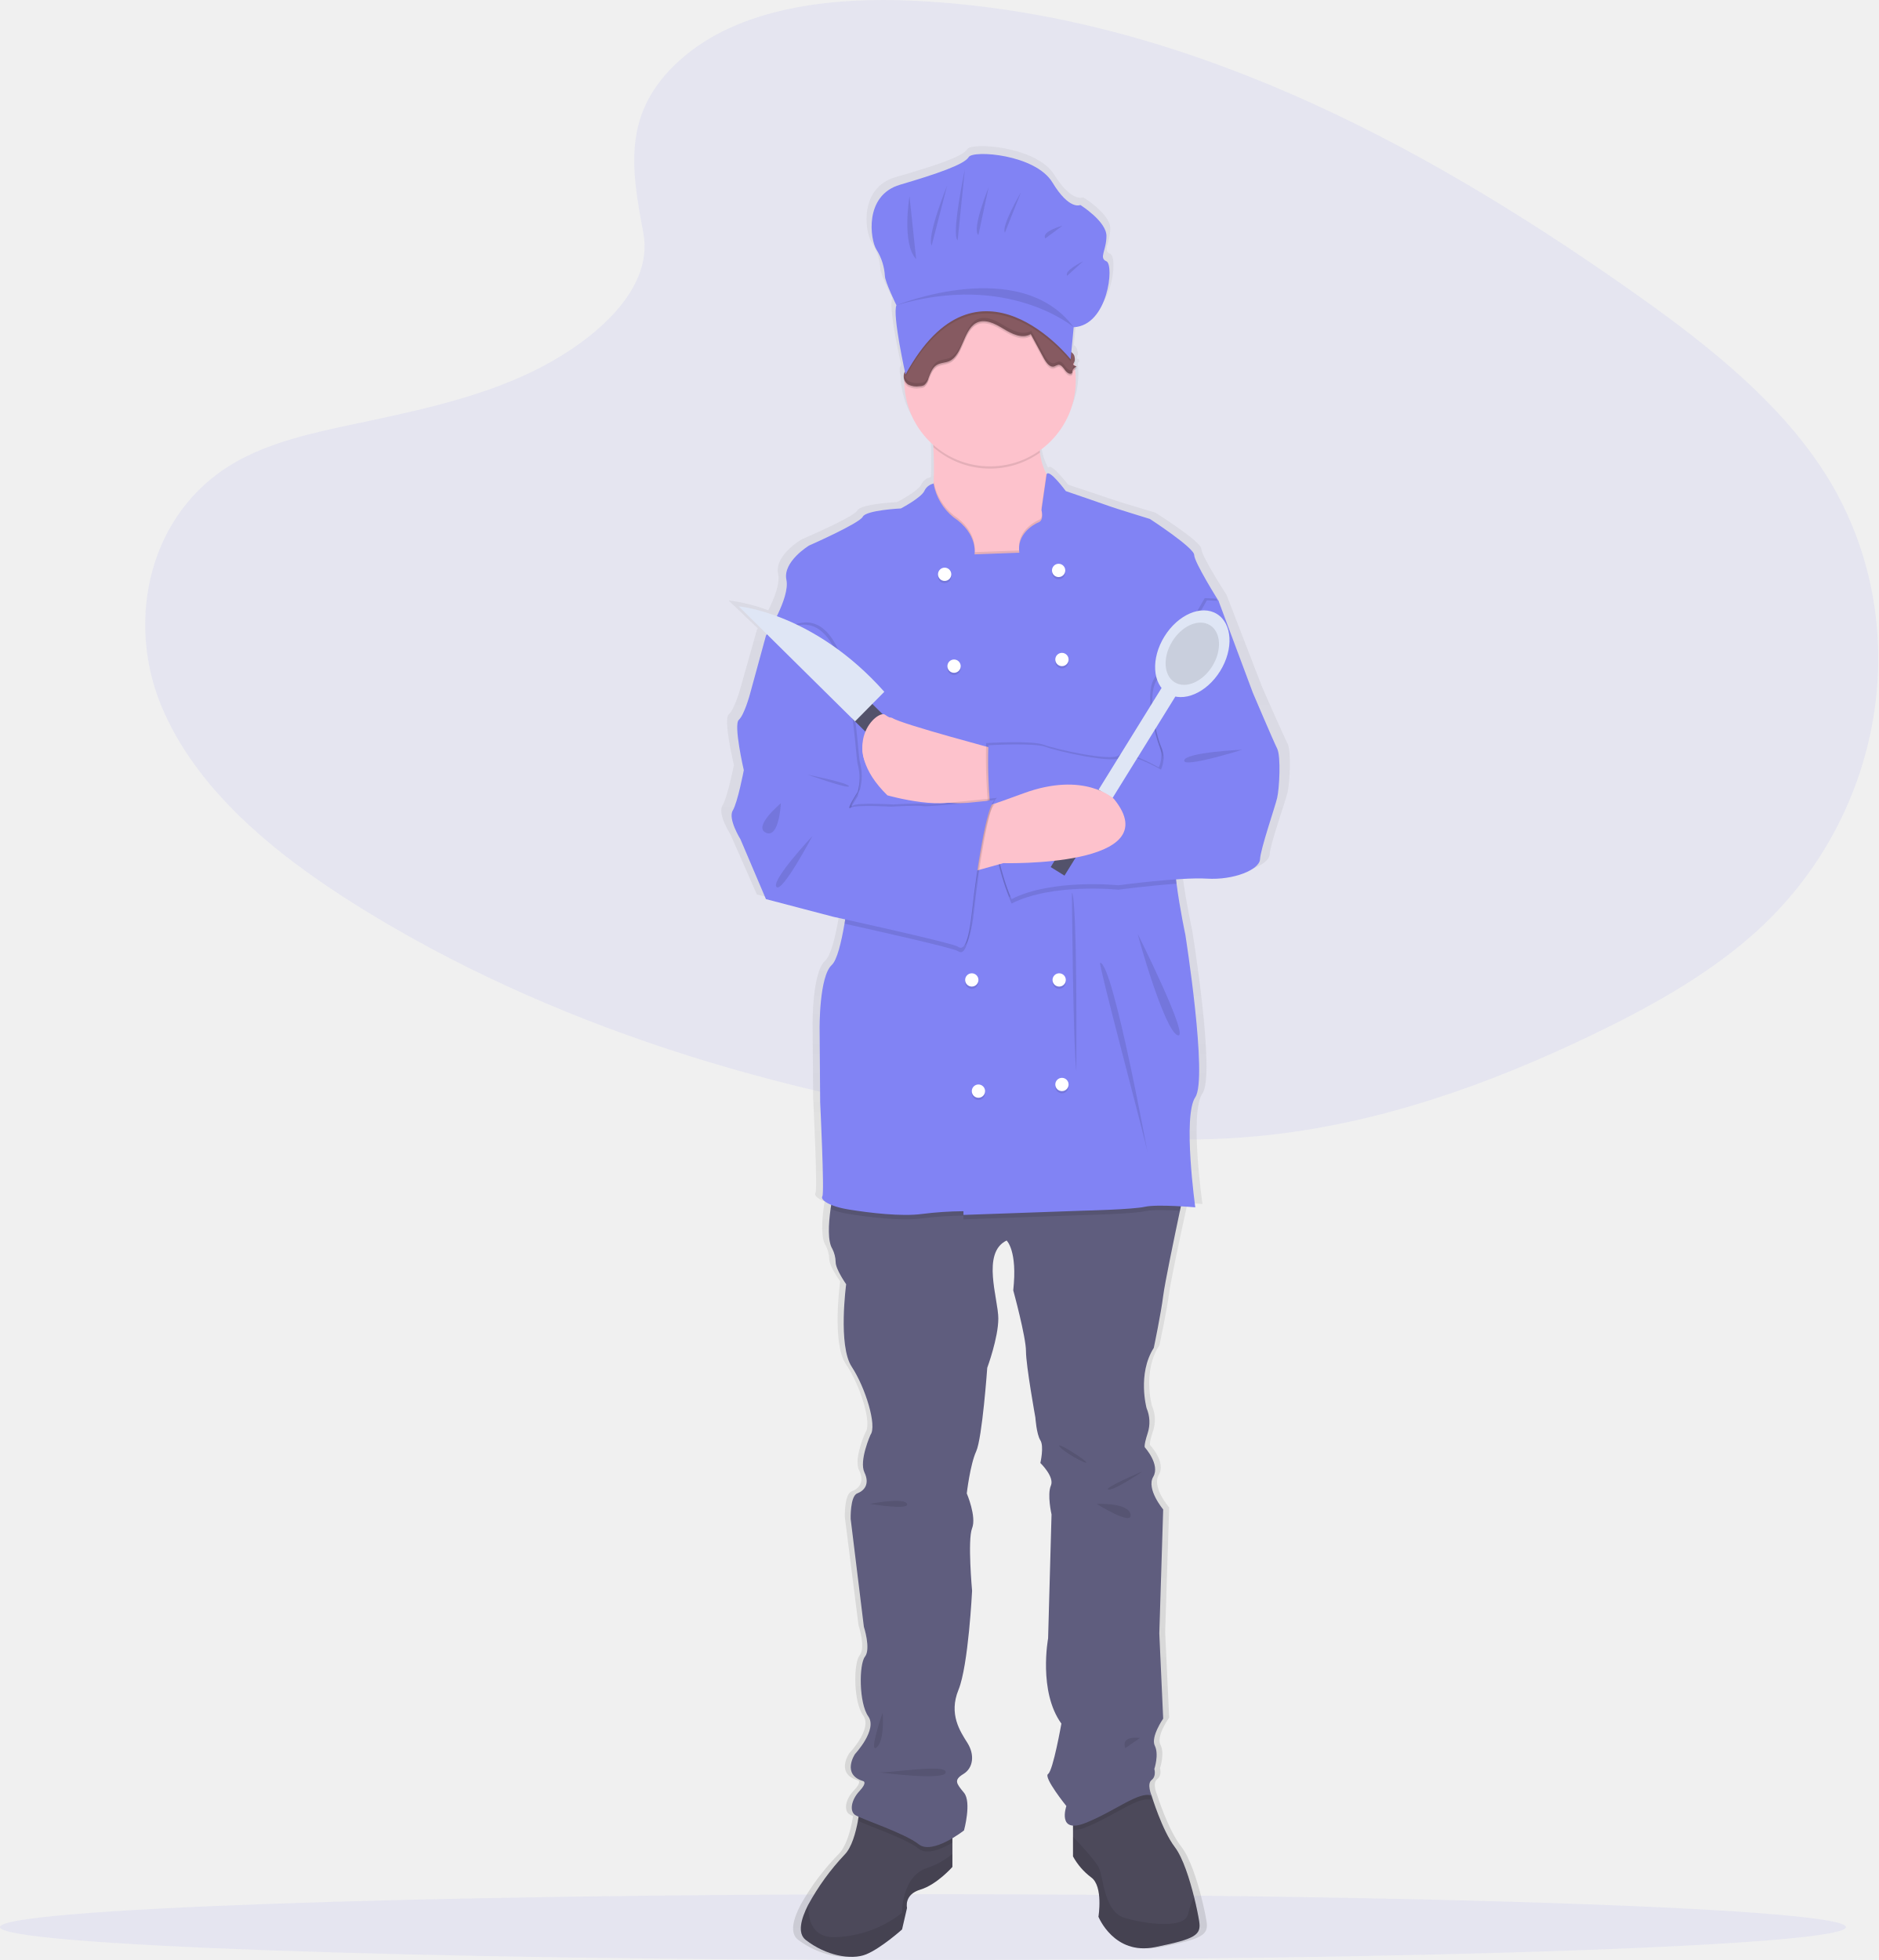
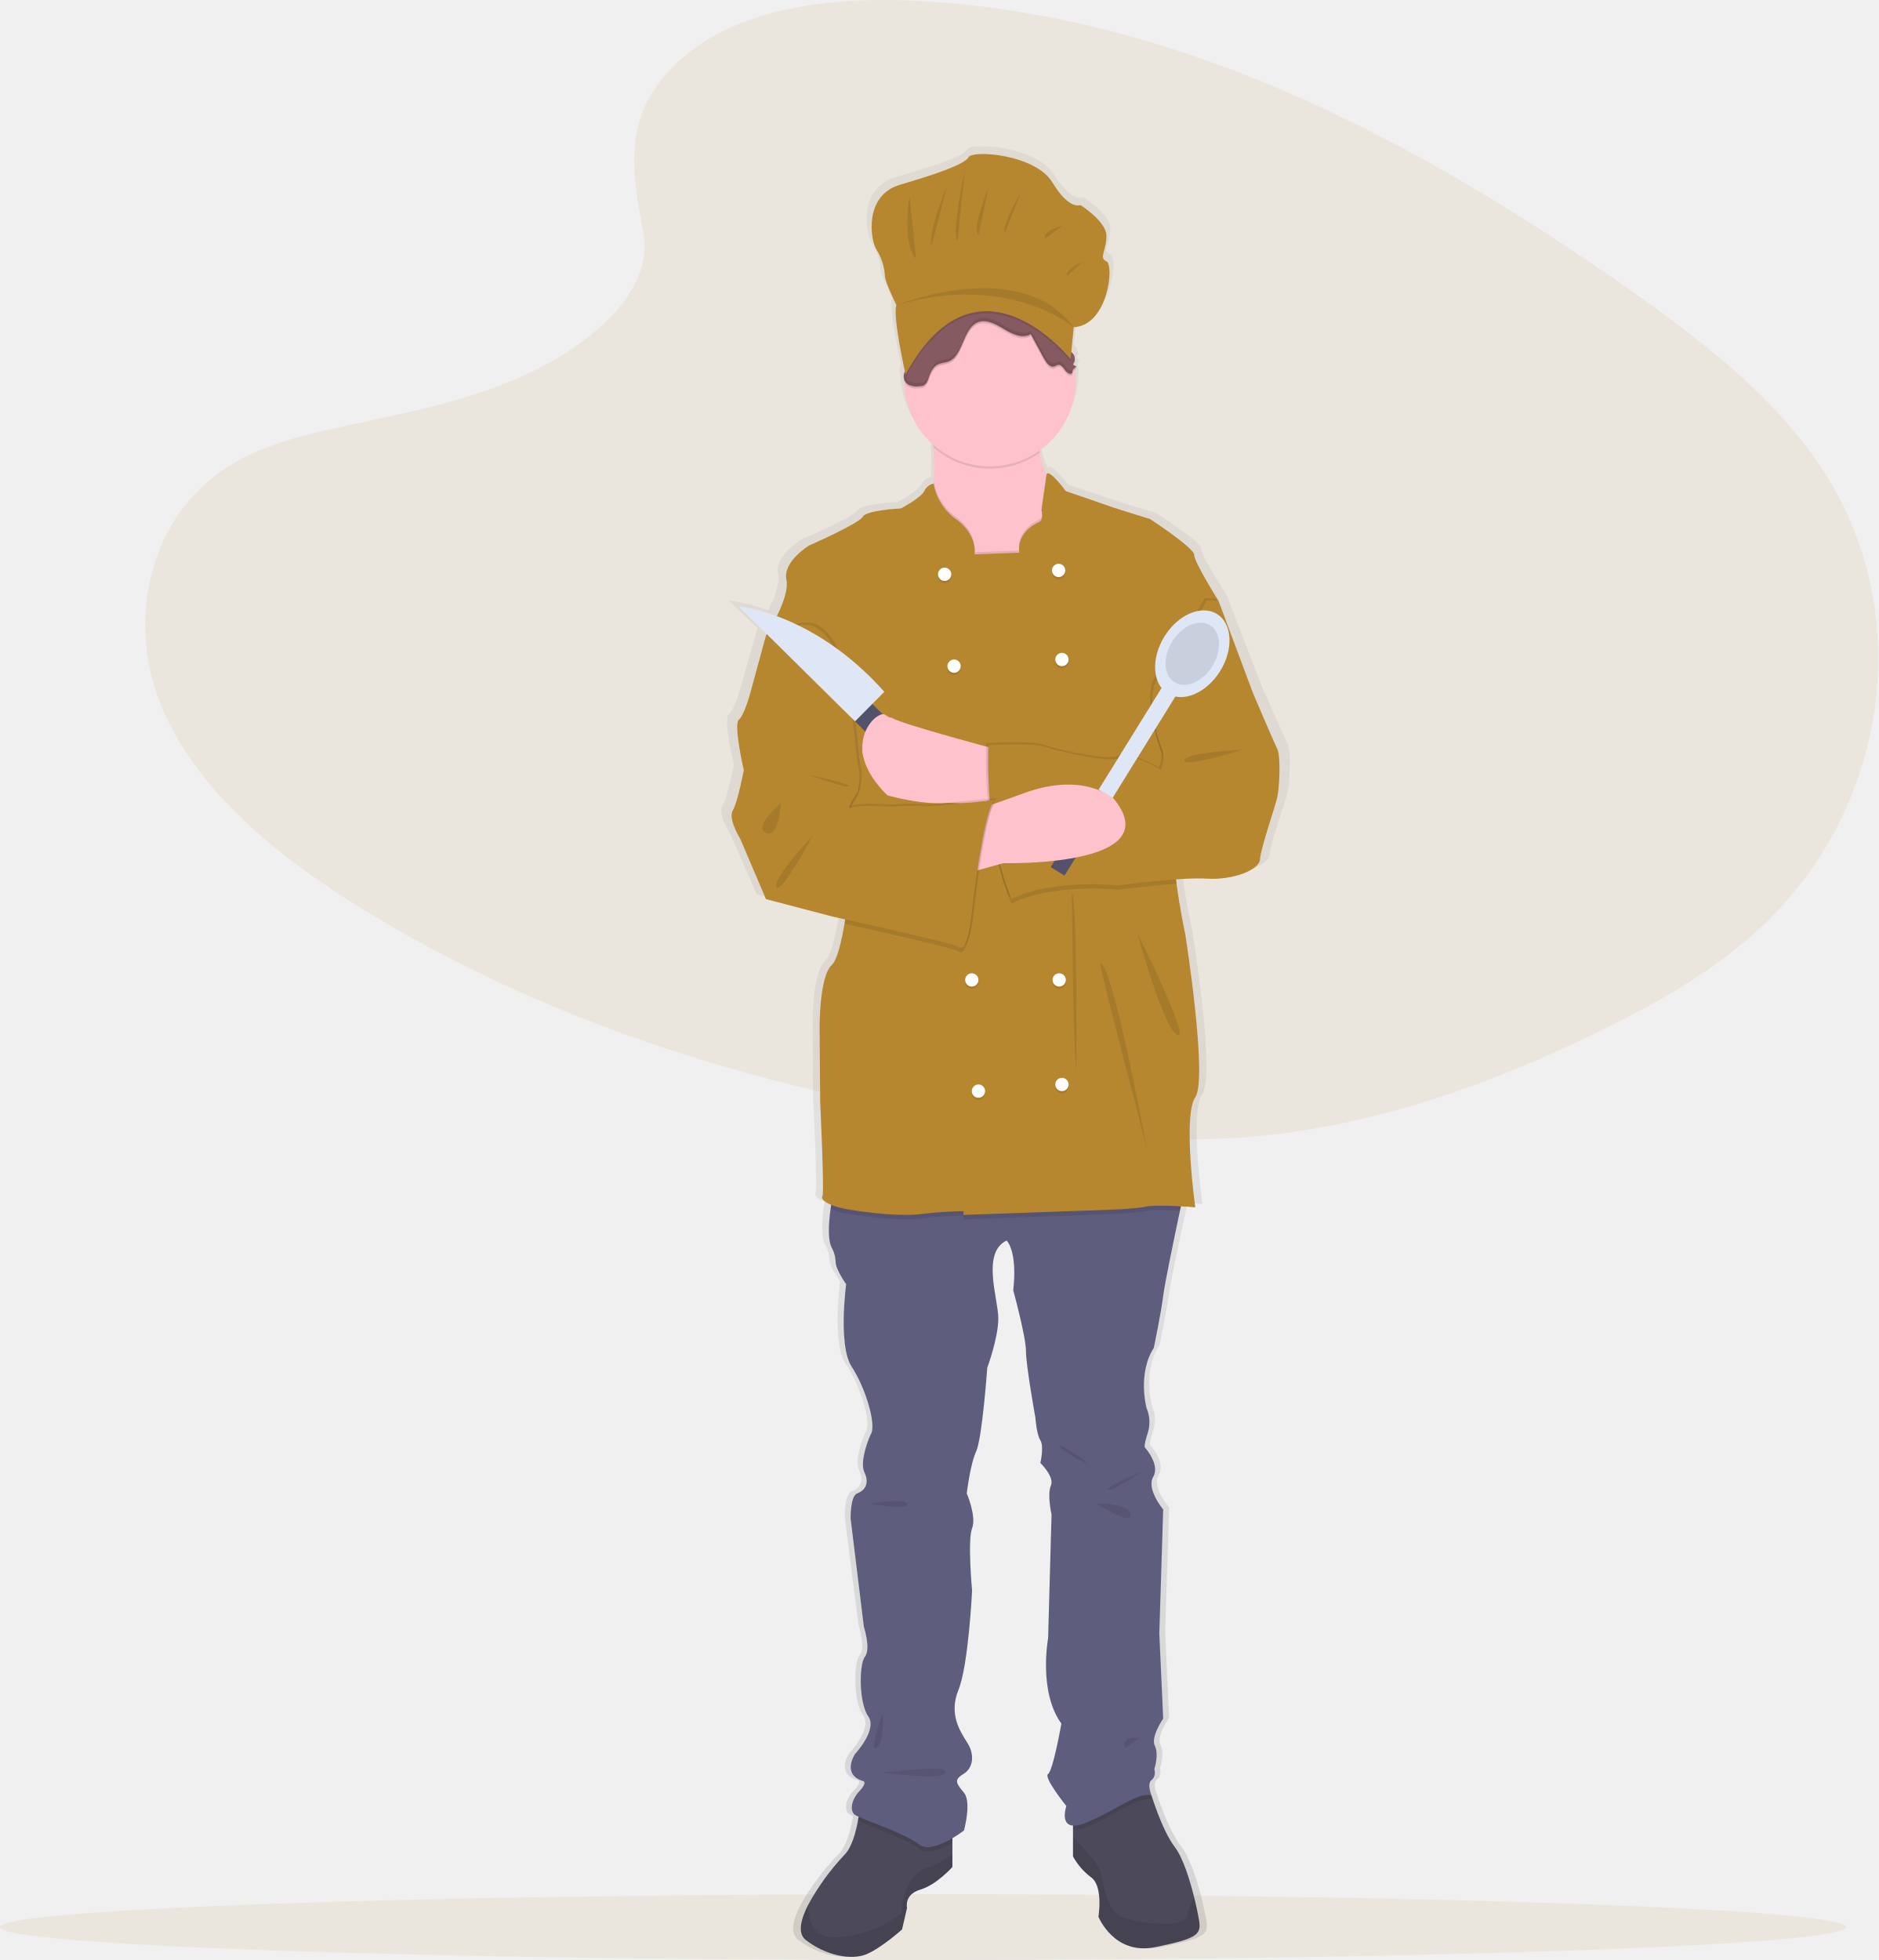
<svg xmlns="http://www.w3.org/2000/svg" data-name="Layer 1" width="659.336" height="687.942" viewBox="0 0 659.336 687.942" version="1.1" id="svg195">
  <defs id="defs9">
    <linearGradient id="ef5d85de-35d2-4357-9719-f86a6844cb01-358" x1="507.947" y1="790.481" x2="507.947" y2="154.92" gradientUnits="userSpaceOnUse" gradientTransform="translate(-154.9654,-103.6359)">
      <stop offset="0" stop-color="gray" stop-opacity="0.25" id="stop2" />
      <stop offset="0.535" stop-color="gray" stop-opacity="0.12" id="stop4" />
      <stop offset="1" stop-color="gray" stop-opacity="0.1" id="stop6" />
    </linearGradient>
  </defs>
-   <ellipse cx="324" cy="676.395" rx="324" ry="11.547" id="ellipse13" style="opacity:0.1;fill:#8183f4" />
-   <path d="M 238.822,20.964 C 259.463,2.57 291.863,-1.179 321.355,0.287 413.989,4.889 497.609,49.611 569.939,100.196 c 26.185,18.313 51.965,38.048 68.962,63.266 34.6,51.336 24.337,122.453 -23.776,164.745 -16.369,14.389 -36.213,25.419 -56.585,35.198 -36.222,17.386 -75.305,31.343 -116.416,35.316 -29.317,2.833 -58.995,0.53 -88.14,-3.423 C 272.555,384.254 192.625,359.834 125.633,318.054 96.25,299.73 68.555,276.948 56.444,247.304 c -12.111,-29.644 -4.36,-67.21 25.643,-84.756 12.409,-7.257 27.245,-10.535 41.77,-13.612 21.38,-4.53 43.104,-8.996 62.398,-18.205 19.928,-9.512 43.526,-27.907 39.58,-48.962 -4.234,-22.591 -7.631,-42.431 12.987,-60.804 z" id="path15" style="opacity:0.1;fill:#8183f4" />
+   <ellipse cx="324" cy="676.395" rx="324" ry="11.547" id="ellipse13" style="opacity:0.1;fill:#b78730" />
+   <path d="M 238.822,20.964 C 259.463,2.57 291.863,-1.179 321.355,0.287 413.989,4.889 497.609,49.611 569.939,100.196 c 26.185,18.313 51.965,38.048 68.962,63.266 34.6,51.336 24.337,122.453 -23.776,164.745 -16.369,14.389 -36.213,25.419 -56.585,35.198 -36.222,17.386 -75.305,31.343 -116.416,35.316 -29.317,2.833 -58.995,0.53 -88.14,-3.423 C 272.555,384.254 192.625,359.834 125.633,318.054 96.25,299.73 68.555,276.948 56.444,247.304 c -12.111,-29.644 -4.36,-67.21 25.643,-84.756 12.409,-7.257 27.245,-10.535 41.77,-13.612 21.38,-4.53 43.104,-8.996 62.398,-18.205 19.928,-9.512 43.526,-27.907 39.58,-48.962 -4.234,-22.591 -7.631,-42.431 12.987,-60.804 z" id="path15" style="opacity:0.1;fill:#b78730" />
  <path d="m 451.939,260.894 c -1.411,-2.731 -8.869,-19.702 -8.869,-19.702 l -12.497,-32.382 c 0,0 -8.869,-13.655 -8.869,-16.191 0,-2.536 -16.125,-12.68 -16.125,-12.68 0,0 -13.102,-3.901 -14.11,-4.292 -1.008,-0.39 -16.528,-5.524 -16.528,-5.524 0,0 -6.112,-8.037 -6.982,-5.938 l -7.6e-4,0.005 c -0.032,-0.053 -0.064,-0.099 -0.096,-0.154 a 20.75,20.75 0 0 1 -2.33,-7.514 c -0.033,-0.234 -0.062,-0.48 -0.091,-0.724 a 29.911,29.911 0 0 0 13.128,-24.628 29.511,29.511 0 0 0 -0.258,-3.828 2.684,2.684 0 0 1 0.347,-0.183 c 0.251,-0.109 0.187,-0.198 0.003,-0.29 0.063,-0.033 0.126,-0.068 0.19,-0.095 0.334,-0.145 0.111,-0.255 -0.212,-0.385 l 0.019,-0.01 c 0.455,-0.198 -0.12,-0.328 -0.582,-0.537 -0.025,-0.135 -0.048,-0.27 -0.075,-0.405 a 2.723,2.723 0 0 0 0.185,-0.804 c 0.041,0.02 0.078,0.042 0.122,0.061 a 3.414,3.414 0 0 0 -0.008,-1.526 2.684,2.684 0 0 1 -0.105,0.3 2.547,2.547 0 0 0 -1.173,-2.309 c -0.023,-0.02 -0.049,-0.042 -0.072,-0.062 l 0.855,-8.751 c 12.605,-0.596 14.816,-22.04 11.941,-23.231 -2.875,-1.191 0,-3.773 0,-8.935 0,-5.163 -9.509,-10.921 -9.509,-10.921 0,0 -3.98,1.986 -10.172,-7.942 -6.192,-9.928 -28.968,-11.516 -30.516,-8.935 -1.548,2.581 -11.72,5.957 -24.988,9.729 -13.268,3.773 -10.836,19.459 -8.624,22.834 a 19.266,19.266 0 0 1 3.096,9.332 c 0,1.986 4.202,10.325 4.202,10.325 -1.325,2.89 2.047,18.721 3.046,23.22 -0.016,0.138 -0.032,0.276 -0.046,0.415 -0.008,0.014 -0.02,0.025 -0.028,0.039 a 2.119,2.119 0 0 0 -0.129,0.226 2.589,2.589 0 0 0 -0.204,1.492 3.117,3.117 0 0 0 0.224,1.631 29.758,29.758 0 0 0 10.552,22.202 c 0.016,0.271 0.031,0.543 0.046,0.822 0.186,3.675 0.29,8.021 0.097,12.18 -0.01,0.213 -0.026,0.421 -0.037,0.633 a 4.759,4.759 0 0 0 -3.373,2.66 c -1.25,2.403 -8.506,6.11 -8.506,6.11 0,0 -12.699,0.585 -13.908,2.926 -1.209,2.341 -19.552,10.144 -19.552,10.144 0,0 -9.675,5.657 -8.264,12.094 0.737,3.364 -1.332,8.589 -3.477,12.815 a 60.857,60.857 0 0 0 -13.915,-3.47 l 10.276,9.831 c -0.215,0.336 -0.342,0.526 -0.342,0.526 l -5.845,20.678 c 0,0 -2.016,7.218 -4.031,8.973 -2.016,1.756 1.814,17.752 1.814,17.752 0,0 -2.217,11.314 -4.031,14.24 -1.814,2.926 2.822,10.144 2.822,10.144 l 9.272,21.068 24.591,6.242 c 0,0 1.639,0.347 4.287,0.914 q -0.125,0.755 -0.255,1.505 c -1.185,6.711 -2.741,12.883 -4.636,14.552 -4.636,4.097 -4.434,22.433 -4.434,22.433 l 0.202,25.945 c 0,0 1.613,31.992 0.806,33.162 -0.509,0.739 0.512,1.944 3.207,3.026 -0.077,0.482 -0.153,0.97 -0.224,1.468 -0.758,5.306 -1.096,11.361 0.645,14.037 a 10.665,10.665 0 0 1 1.209,4.682 c 0,2.536 3.83,7.803 3.83,7.803 0,0 -3.023,21.653 2.016,29.066 5.039,7.413 9.272,20.873 6.853,23.994 0,0 -4.233,9.168 -2.217,13.265 2.016,4.096 0,6.437 -2.62,7.413 -2.62,0.975 -2.395,8.973 -2.395,8.973 l 4.813,38.039 c 0,0 2.62,7.803 0.403,10.534 -2.217,2.731 -2.217,16.386 1.209,21.068 3.427,4.682 -4.838,13.265 -4.838,13.265 0,0 -5.039,7.218 3.023,9.559 0,0 1.613,0.39 -1.411,3.511 -3.024,3.121 -3.628,7.023 -1.613,8.388 a 9.225,9.225 0 0 0 1.307,0.649 c -0.075,0.462 -0.156,0.941 -0.251,1.45 -0.774,4.073 -2.233,9.379 -4.886,11.946 a 85.16,85.16 0 0 0 -13.198,17.588 c -2.765,5.244 -3.975,10.152 -0.911,12.453 7.256,5.462 16.528,7.218 21.971,5.072 5.442,-2.146 13.102,-8.778 13.102,-8.778 l 1.814,-7.608 c 0,0 -1.209,-4.682 4.838,-6.437 6.047,-1.756 11.691,-7.998 11.691,-7.998 v -10.112 a 42.853,42.853 0 0 0 4.233,-2.762 c 0,0 2.822,-9.949 0,-13.265 -2.822,-3.316 -3.83,-4.487 -0.202,-6.632 3.628,-2.146 4.12,-6.827 1.459,-10.924 -2.669,-4.097 -6.902,-10.144 -3.273,-18.727 3.628,-8.583 4.959,-34.918 4.959,-34.918 0,0 -1.693,-17.947 0,-22.043 1.693,-4.096 -1.935,-12.29 -1.935,-12.29 0,0 1.209,-10.144 3.427,-14.825 2.217,-4.682 4.031,-29.456 4.031,-29.456 0,0 4.031,-10.534 4.031,-17.361 0,-6.827 -6.249,-23.214 3.023,-27.505 0,0 4.031,3.511 2.419,17.556 0,0 4.636,16.386 4.636,21.458 0,5.072 3.427,23.409 3.427,23.409 0,0 0.403,5.852 1.814,7.998 1.411,2.146 0,7.998 0,7.998 0,0 5.241,4.877 3.83,7.998 -1.411,3.121 0.242,10.159 0.242,10.159 l -1.25,43.68 c 0,0 -3.628,18.727 4.838,30.041 0,0 -3.023,16.581 -4.838,17.752 -1.814,1.17 6.652,11.314 6.652,11.314 0,0 -2.346,6.571 2.419,6.894 v 10.858 a 23.198,23.198 0 0 0 6.652,7.413 c 4.434,3.121 2.62,13.85 2.62,13.85 0,0 5.644,13.655 20.56,10.729 14.916,-2.926 16.931,-4.292 16.125,-9.168 -0.29,-1.779 -0.935,-4.955 -1.862,-8.56 -1.604,-6.266 -4.064,-13.827 -7.006,-17.556 -4.636,-5.876 -8.466,-18.165 -8.466,-18.165 0,0 -1.814,-4.097 0,-5.462 1.814,-1.365 1.008,-3.901 1.008,-3.901 0,0 1.766,-5.072 0.177,-8.193 -1.588,-3.121 3.048,-9.559 3.048,-9.559 l -1.411,-30.041 1.411,-43.696 c 0,0 -6.249,-7.218 -3.628,-11.509 2.62,-4.292 -3.023,-10.339 -3.023,-10.339 0,0 -0.605,-0.195 1.008,-5.072 a 12.156,12.156 0 0 0 -0.403,-8.778 c 0,0 -3.427,-12.094 2.62,-21.263 0,0 2.62,-12.094 3.427,-18.337 0.556,-4.338 4.039,-20.545 6.112,-30.026 q 0.176,-0.804 0.337,-1.539 c 2.985,0.163 5.242,0.353 5.242,0.353 0,0 -4.636,-32.187 0,-38.819 4.636,-6.632 -3.628,-57.351 -3.628,-57.351 0,0 -1.975,-8.864 -3.193,-17.908 -0.07,-0.515 -0.133,-1.03 -0.197,-1.545 a 97.708,97.708 0 0 1 11.251,-0.25 c 9.675,0.585 19.149,-3.121 19.35,-6.828 0.202,-3.706 5.442,-18.337 6.249,-21.653 0.806,-3.316 1.411,-14.631 2e-5,-17.362 z" id="path19" style="fill:url(#ef5d85de-35d2-4357-9719-f86a6844cb01-358)" />
  <path d="m 334.326,637.21 v 18.063 c 0,0 -5.438,6.215 -11.265,7.963 -5.827,1.748 -4.661,6.409 -4.661,6.409 l -1.748,7.575 c 0,0 -7.38,6.604 -12.624,8.74 -5.244,2.136 -14.178,0.388 -21.17,-5.05 -2.952,-2.292 -1.787,-7.178 0.878,-12.399 a 84.568,84.568 0 0 1 12.718,-17.511 c 2.556,-2.556 3.962,-7.839 4.708,-11.894 0.552,-3.038 0.73,-5.392 0.73,-5.392 z" id="path21" style="fill:#4c495a" />
  <path d="m 334.326,650.689 v 4.584 c 0,0 -5.438,6.215 -11.265,7.963 -5.827,1.748 -4.661,6.409 -4.661,6.409 l -1.748,7.575 c 0,0 -7.38,6.604 -12.624,8.74 -5.244,2.136 -14.178,0.388 -21.17,-5.05 -2.952,-2.292 -1.787,-7.178 0.878,-12.399 -0.124,5.485 1.499,11.646 9.416,11.428 a 40.104,40.104 0 0 0 23.501,-8.546 c 0,0 -0.194,-12.819 8.74,-15.732 a 27.213,27.213 0 0 0 8.934,-4.972 z" id="path23" style="opacity:0.1" />
  <path d="m 405.411,683.435 c -14.372,2.913 -19.811,-10.682 -19.811,-10.682 0,0 1.748,-10.682 -2.525,-13.79 a 22.92,22.92 0 0 1 -6.409,-7.38 v -17.868 l 17.48,-12.43 9.462,8.375 0.637,0.559 c 0,0 3.69,12.236 8.157,18.086 2.836,3.714 5.205,11.242 6.751,17.48 0.894,3.589 1.515,6.751 1.795,8.522 0.777,4.856 -1.165,6.215 -15.538,9.128 z" id="path25" style="fill:#4c495a" />
  <path d="m 405.411,683.435 c -14.372,2.913 -19.811,-10.682 -19.811,-10.682 0,0 1.748,-10.682 -2.525,-13.79 a 22.92,22.92 0 0 1 -6.409,-7.38 v -6.922 c 2.774,2.929 8.002,8.6 9.128,11.001 1.554,3.302 1.748,15.343 8.934,17.48 7.186,2.136 21.17,4.079 22.335,-1.36 a 30.3,30.3 0 0 1 2.09,-5.998 c 0.894,3.589 1.515,6.751 1.795,8.522 0.777,4.856 -1.165,6.215 -15.538,9.128 z" id="path27" style="opacity:0.1" />
  <path d="m 301.891,633.714 32.435,3.496 v 9.548 c -3.659,2.167 -8.903,4.467 -11.848,2.105 -4.351,-3.48 -17.286,-7.901 -21.318,-9.758 0.552,-3.038 0.73,-5.392 0.73,-5.392 z" id="path29" style="opacity:0.1" />
  <path d="m 404.245,631.772 c -4.467,-1.554 -12.43,5.244 -22.918,9.517 a 10.917,10.917 0 0 1 -4.661,1.041 v -8.616 l 17.48,-12.43 9.462,8.375 a 11.814,11.814 0 0 0 0.637,2.113 z" id="path31" style="opacity:0.1" />
  <path d="m 415.704,417.934 c 0,0 -0.614,2.859 -1.492,7.007 -1.997,9.439 -5.353,25.575 -5.889,29.895 -0.777,6.215 -3.302,18.257 -3.302,18.257 -5.827,9.128 -2.525,21.17 -2.525,21.17 a 12.468,12.468 0 0 1 0.388,8.74 c -1.554,4.856 -0.971,5.05 -0.971,5.05 0,0 5.438,6.021 2.913,10.294 -2.525,4.273 3.496,11.459 3.496,11.459 l -1.36,43.506 1.36,29.91 c 0,0 -4.467,6.409 -2.937,9.517 1.53,3.108 -0.171,8.157 -0.171,8.157 0,0 0.777,2.525 -0.971,3.884 -1.748,1.36 0,5.438 0,5.438 -4.467,-1.554 -12.43,5.244 -22.918,9.517 -10.488,4.273 -6.992,-5.827 -6.992,-5.827 0,0 -8.157,-10.1 -6.409,-11.265 1.748,-1.165 4.661,-17.674 4.661,-17.674 -8.157,-11.265 -4.661,-29.91 -4.661,-29.91 l 1.204,-43.49 c 0,0 -1.593,-7.007 -0.233,-10.115 1.36,-3.108 -3.69,-7.963 -3.69,-7.963 0,0 1.36,-5.827 0,-7.963 -1.36,-2.136 -1.748,-7.963 -1.748,-7.963 0,0 -3.302,-18.257 -3.302,-23.307 0,-5.05 -4.467,-21.364 -4.467,-21.364 1.554,-13.984 -2.331,-17.48 -2.331,-17.48 -8.934,4.273 -2.913,20.587 -2.913,27.385 0,6.798 -3.884,17.286 -3.884,17.286 0,0 -1.748,24.666 -3.884,29.327 -2.136,4.661 -3.302,14.761 -3.302,14.761 0,0 3.496,8.157 1.865,12.236 -1.631,4.079 0,21.947 0,21.947 0,0 -1.282,26.22 -4.778,34.766 -3.496,8.546 0.583,14.567 3.154,18.645 2.564,4.079 2.09,8.74 -1.406,10.876 -3.496,2.136 -2.525,3.302 0.194,6.604 2.719,3.302 0,13.207 0,13.207 0,0 -11.071,8.74 -15.926,4.856 -4.856,-3.884 -20.393,-8.934 -22.335,-10.294 -1.942,-1.36 -1.36,-5.244 1.554,-8.352 2.913,-3.108 1.36,-3.496 1.36,-3.496 -7.769,-2.331 -2.913,-9.517 -2.913,-9.517 0,0 7.963,-8.546 4.661,-13.207 -3.302,-4.661 -3.302,-18.257 -1.165,-20.976 2.136,-2.719 -0.388,-10.488 -0.388,-10.488 l -4.638,-37.873 c 0,0 -0.218,-7.963 2.307,-8.934 2.525,-0.971 4.467,-3.302 2.525,-7.38 -1.942,-4.079 2.136,-13.207 2.136,-13.207 2.331,-3.108 -1.748,-16.509 -6.604,-23.889 -4.856,-7.38 -1.942,-28.939 -1.942,-28.939 0,0 -3.69,-5.244 -3.69,-7.769 a 10.883,10.883 0 0 0 -1.165,-4.661 c -1.678,-2.665 -1.352,-8.693 -0.622,-13.976 0.707,-5.112 1.787,-9.525 1.787,-9.525 z" id="path33" style="fill:#5f5d7e" />
  <path d="m 377.637,197.881 -38.262,8.934 c 0,0 -18.839,-15.926 -14.178,-24.472 1.6,-2.937 2.307,-7.948 2.548,-13.246 0.186,-4.141 0.085,-8.468 -0.093,-12.127 -0.272,-5.291 -0.707,-9.198 -0.707,-9.198 0,0 39.233,-22.141 37.873,0 a 56.554,56.554 0 0 0 0.256,11.063 21.15,21.15 0 0 0 2.245,7.481 c 2.098,3.737 4.685,3.791 4.685,3.791 z" id="path35" style="fill:#fdc2cc" />
  <path d="m 365.075,158.835 a 30.092,30.092 0 0 1 -37.423,-1.865 c -0.272,-5.291 -0.707,-9.198 -0.707,-9.198 0,0 39.233,-22.141 37.873,0 a 56.554,56.554 0 0 0 0.256,11.063 z" id="path37" style="opacity:0.1" />
  <circle cx="347.533" cy="133.594" id="circle39" style="fill:#fdc2cc" r="30.104" />
  <path d="m 377.637,197.881 -38.262,8.934 c 0,0 -18.839,-15.926 -14.178,-24.472 1.6,-2.937 2.307,-7.948 2.548,-13.246 a 19.519,19.519 0 0 0 6.969,11.692 c 8.74,5.827 7.38,13.013 7.38,13.013 l 15.732,-0.583 c -0.971,-6.409 4.856,-9.905 6.798,-10.682 1.942,-0.777 0.971,-4.273 0.971,-4.273 l 1.725,-11.949 c 2.098,3.737 4.685,3.791 4.685,3.791 z" id="path41" style="opacity:0.1" />
  <path d="m 415.704,417.934 c 0,0 -0.614,2.859 -1.492,7.007 -4.226,-0.225 -9.812,-0.388 -12.298,0.179 -4.273,0.971 -21.364,1.36 -21.364,1.36 l -42.34,1.499 v -1.305 a 124.839,124.839 0 0 0 -14.567,0.971 c -7.186,0.971 -18.451,-0.388 -25.637,-1.554 a 27.605,27.605 0 0 1 -6.448,-1.74 c 0.707,-5.112 1.787,-9.525 1.787,-9.525 z" id="path43" style="opacity:0.1" />
-   <path d="m 412.403,294.603 c -0.614,3.628 -0.163,9.641 0.614,15.577 1.173,9.004 3.076,17.83 3.076,17.83 0,0 7.963,50.498 3.496,57.101 -4.467,6.604 0,38.65 0,38.65 0,0 -13.401,-1.165 -17.674,-0.194 -4.273,0.971 -21.364,1.36 -21.364,1.36 l -42.34,1.499 v -1.305 a 124.839,124.839 0 0 0 -14.567,0.971 c -7.186,0.971 -18.451,-0.388 -25.637,-1.554 -7.186,-1.165 -10.1,-3.496 -9.323,-4.661 0.777,-1.165 -0.777,-33.018 -0.777,-33.018 l -0.194,-25.831 c 0,0 -0.194,-18.257 4.273,-22.335 1.826,-1.663 3.325,-7.808 4.467,-14.489 1.639,-9.672 2.525,-20.471 2.525,-20.471 l -29.522,-79.048 -0.583,-1.554 c 0,0 8.546,-13.207 7.186,-19.616 -1.36,-6.409 7.963,-12.042 7.963,-12.042 0,0 17.674,-7.769 18.839,-10.1 1.165,-2.331 13.401,-2.913 13.401,-2.913 0,0 6.992,-3.69 8.196,-6.083 a 4.594,4.594 0 0 1 3.255,-2.649 19.56,19.56 0 0 0 7,11.84 c 8.74,5.827 7.38,13.013 7.38,13.013 l 15.732,-0.583 c -0.971,-6.409 4.856,-9.905 6.798,-10.682 1.942,-0.777 0.971,-4.273 0.971,-4.273 l 1.818,-12.578 c 0.839,-2.09 6.728,5.912 6.728,5.912 0,0 14.955,5.112 15.926,5.5 0.971,0.388 13.596,4.273 13.596,4.273 0,0 15.538,10.1 15.538,12.624 0,2.525 8.546,16.12 8.546,16.12 0,0 -0.101,0.544 -0.287,1.538 -1.973,10.705 -13.634,73.82 -15.056,82.171 z" id="path45" style="fill:#8183f4" />
+   <path d="m 412.403,294.603 c -0.614,3.628 -0.163,9.641 0.614,15.577 1.173,9.004 3.076,17.83 3.076,17.83 0,0 7.963,50.498 3.496,57.101 -4.467,6.604 0,38.65 0,38.65 0,0 -13.401,-1.165 -17.674,-0.194 -4.273,0.971 -21.364,1.36 -21.364,1.36 l -42.34,1.499 v -1.305 a 124.839,124.839 0 0 0 -14.567,0.971 c -7.186,0.971 -18.451,-0.388 -25.637,-1.554 -7.186,-1.165 -10.1,-3.496 -9.323,-4.661 0.777,-1.165 -0.777,-33.018 -0.777,-33.018 l -0.194,-25.831 c 0,0 -0.194,-18.257 4.273,-22.335 1.826,-1.663 3.325,-7.808 4.467,-14.489 1.639,-9.672 2.525,-20.471 2.525,-20.471 l -29.522,-79.048 -0.583,-1.554 c 0,0 8.546,-13.207 7.186,-19.616 -1.36,-6.409 7.963,-12.042 7.963,-12.042 0,0 17.674,-7.769 18.839,-10.1 1.165,-2.331 13.401,-2.913 13.401,-2.913 0,0 6.992,-3.69 8.196,-6.083 a 4.594,4.594 0 0 1 3.255,-2.649 19.56,19.56 0 0 0 7,11.84 c 8.74,5.827 7.38,13.013 7.38,13.013 l 15.732,-0.583 c -0.971,-6.409 4.856,-9.905 6.798,-10.682 1.942,-0.777 0.971,-4.273 0.971,-4.273 l 1.818,-12.578 c 0.839,-2.09 6.728,5.912 6.728,5.912 0,0 14.955,5.112 15.926,5.5 0.971,0.388 13.596,4.273 13.596,4.273 0,0 15.538,10.1 15.538,12.624 0,2.525 8.546,16.12 8.546,16.12 0,0 -0.101,0.544 -0.287,1.538 -1.973,10.705 -13.634,73.82 -15.056,82.171 z" id="path45" style="fill:#b78730" />
  <path d="m 350.252,263.139 c 0,0 -33.6,-8.934 -36.902,-11.071 -3.302,-2.136 -22.724,10.294 0.971,27.191 0,0 28.974,6.021 36.726,0 7.751,-6.021 -0.795,-16.12 -0.795,-16.12 z" id="path47" style="fill:#fdc2cc" />
  <path d="m 422.891,209.923 4.079,0.194 12.042,32.241 c 0,0 7.186,16.897 8.546,19.616 1.36,2.719 0.777,13.984 0,17.286 -0.777,3.302 -5.827,17.868 -6.021,21.559 -0.194,3.69 -9.323,7.38 -18.645,6.798 -9.323,-0.583 -31.075,2.331 -31.075,2.331 0,0 -23.231,-2.428 -37.485,4.856 0,0 -9.128,-18.839 -8.157,-53.994 0,0 16.12,-0.971 20.199,0.583 4.079,1.554 23.889,6.021 26.414,3.69 2.525,-2.331 13.984,4.273 13.984,4.273 a 9.843,9.843 0 0 0 0,-8.157 c -1.942,-4.661 -5.244,-19.228 -0.971,-23.889 4.273,-4.661 17.091,-27.385 17.091,-27.385 z" id="path49" style="opacity:0.1" />
  <path d="m 413.016,310.18 c -9.641,0.653 -20.424,2.098 -20.424,2.098 0,0 -23.229,-2.432 -37.485,4.856 0,0 -9.128,-18.839 -8.157,-53.994 0,0 16.12,-0.971 20.199,0.583 4.079,1.554 23.889,6.021 26.414,3.69 2.525,-2.331 13.984,4.273 13.984,4.273 a 9.843,9.843 0 0 0 0,-8.157 c -1.942,-4.661 -5.244,-19.228 -0.971,-23.889 4.273,-4.661 17.091,-27.385 17.091,-27.385 l 3.791,0.179 c -1.973,10.706 -13.634,73.82 -15.056,82.171 -0.614,3.628 -0.163,9.641 0.614,15.577 z" id="path51" style="opacity:0.1" />
-   <path d="m 423.667,210.7 4.079,0.194 12.042,32.241 c 0,0 7.186,16.897 8.546,19.616 1.36,2.719 0.777,13.984 0,17.286 -0.777,3.302 -5.827,17.868 -6.021,21.559 -0.194,3.69 -9.323,7.38 -18.645,6.798 -9.323,-0.583 -31.075,2.331 -31.075,2.331 0,0 -23.231,-2.428 -37.485,4.856 0,0 -9.128,-18.839 -8.157,-53.994 0,0 16.12,-0.971 20.199,0.583 4.079,1.554 23.889,6.021 26.414,3.69 2.525,-2.331 13.984,4.273 13.984,4.273 a 9.843,9.843 0 0 0 0,-8.157 c -1.942,-4.661 -5.244,-19.228 -0.971,-23.889 4.273,-4.661 17.092,-27.385 17.092,-27.385 z" id="path53" style="fill:#8183f4" />
+   <path d="m 423.667,210.7 4.079,0.194 12.042,32.241 c 0,0 7.186,16.897 8.546,19.616 1.36,2.719 0.777,13.984 0,17.286 -0.777,3.302 -5.827,17.868 -6.021,21.559 -0.194,3.69 -9.323,7.38 -18.645,6.798 -9.323,-0.583 -31.075,2.331 -31.075,2.331 0,0 -23.231,-2.428 -37.485,4.856 0,0 -9.128,-18.839 -8.157,-53.994 0,0 16.12,-0.971 20.199,0.583 4.079,1.554 23.889,6.021 26.414,3.69 2.525,-2.331 13.984,4.273 13.984,4.273 a 9.843,9.843 0 0 0 0,-8.157 c -1.942,-4.661 -5.244,-19.228 -0.971,-23.889 4.273,-4.661 17.092,-27.385 17.092,-27.385 z" id="path53" style="fill:#b78730" />
  <rect x="-479.497" y="-38.361" width="5.7" height="51.3" transform="rotate(-148.2348)" id="rect55" style="fill:#dfe6f5" />
  <ellipse cx="25.252" cy="476.647" rx="16.416" ry="11.514" transform="rotate(-58.23485)" id="ellipse57" style="fill:#dfe6f5" />
  <ellipse cx="25.252" cy="476.647" rx="11.783" ry="8.265" transform="rotate(-58.23485)" id="ellipse59" style="opacity:0.1" />
  <rect x="-479.497" y="-64.581" width="5.7" height="31.92" transform="rotate(-148.2348)" id="rect61" style="fill:#53526b" />
  <path d="m 340.346,306.257 11.848,-3.302 c 0,0 58.461,1.554 38.844,-22.53 0,0 -10.294,-9.905 -31.852,-1.942 -21.559,7.963 -27.579,8.934 -27.579,8.934 z" id="path63" style="fill:#fdc2cc" />
  <circle cx="331.606" cy="202.348" id="circle65" style="opacity:0.1" r="2.331" />
  <circle cx="371.616" cy="200.989" id="circle67" style="opacity:0.1" r="2.331" />
  <circle cx="331.606" cy="201.571" id="circle69" style="fill:#ffffff" r="2.331" />
  <circle cx="334.908" cy="234.589" id="circle71" style="opacity:0.1" r="2.331" />
  <circle cx="372.781" cy="232.258" id="circle73" style="opacity:0.1" r="2.331" />
  <circle cx="334.908" cy="233.812" id="circle75" style="fill:#ffffff" r="2.331" />
  <circle cx="371.81" cy="344.726" id="circle77" style="opacity:0.1" r="2.331" />
  <circle cx="341.137" cy="344.726" id="circle79" style="opacity:0.1" r="2.331" />
  <circle cx="371.81" cy="343.949" id="circle81" style="fill:#ffffff" r="2.331" />
  <circle cx="343.467" cy="383.751" id="circle83" style="opacity:0.1" r="2.331" />
  <circle cx="372.781" cy="381.42" id="circle85" style="opacity:0.1" r="2.331" />
  <circle cx="343.467" cy="382.974" id="circle87" style="fill:#ffffff" r="2.331" />
  <circle cx="341.137" cy="343.949" id="circle89" style="fill:#ffffff" r="2.331" />
  <circle cx="372.781" cy="380.643" id="circle91" style="fill:#ffffff" r="2.331" />
  <circle cx="371.616" cy="200.212" id="circle93" style="fill:#ffffff" r="2.331" />
  <circle cx="372.781" cy="231.481" id="circle95" style="fill:#ffffff" r="2.331" />
  <path d="m 376.277,313.249 c 0,0 0.388,53.217 1.554,62.734 0,0 0.423,-60.225 -1.554,-62.734 z" id="path97" style="opacity:0.1" />
  <path d="m 386.183,337.915 c -0.801,0 15.926,62.345 16.703,66.812 0.777,4.467 -12.042,-66.812 -16.703,-66.812 z" id="path99" style="opacity:0.1" />
  <path d="m 399.39,327.815 c 0,0.583 9.323,33.795 13.984,35.543 4.661,1.748 -13.984,-35.543 -13.984,-35.543 z" id="path101" style="opacity:0.1" />
  <path d="m 436.098,263.139 c 0,0 -19.811,0.883 -20.393,3.743 -0.583,2.86 20.393,-3.743 20.393,-3.743 z" id="path103" style="opacity:0.1" />
  <path d="m 401.138,516.404 c 0,0 -14.178,6.021 -12.042,6.409 2.136,0.388 12.042,-6.409 12.042,-6.409 z" id="path105" style="opacity:0.1" />
  <path d="m 371.81,507.47 c -0.552,-1.242 9.517,5.05 9.517,5.827 0,0.777 -8.74,-4.079 -9.517,-5.827 z" id="path107" style="opacity:0.1" />
  <path d="m 385.017,527.863 c 0,0 11.071,-0.559 11.848,3.702 0.777,4.261 -11.848,-3.702 -11.848,-3.702 z" id="path109" style="opacity:0.1" />
  <path d="m 305.387,527.839 c 0,0 12.042,-2.355 13.013,0 0.971,2.355 -13.013,0 -13.013,0 z" id="path111" style="opacity:0.1" />
  <path d="m 309.854,601.085 c 0,0 0.79,9.905 -2.13,12.236 -2.92,2.331 2.13,-12.236 2.13,-12.236 z" id="path113" style="opacity:0.1" />
  <path d="m 308.383,622.061 c 3.801,0.388 23.806,-3.108 23.612,0 -0.194,3.108 -23.612,0 -23.612,0 z" id="path115" style="opacity:0.1" />
  <path d="m 400.167,610.019 c 0,0 -6.823,-1.049 -5.159,3.554 z" id="path117" style="opacity:0.1" />
  <path d="m 273.34,222.353 h -3.69 l -5.632,20.587 c 0,0 -1.942,7.186 -3.884,8.934 -1.942,1.748 1.748,17.674 1.748,17.674 0,0 -2.136,11.265 -3.884,14.178 -1.748,2.913 2.719,10.1 2.719,10.1 l 8.934,20.976 23.695,6.215 c 0,0 41.758,9.128 43.7,10.488 1.942,1.36 3.69,-0.583 5.05,-13.207 1.36,-12.624 5.05,-37.096 7.963,-38.262 0,0 -23.307,2.525 -25.249,2.136 -1.942,-0.388 -11.265,0.194 -11.265,0.194 0,0 -12.236,-0.777 -14.178,0.388 -1.942,1.165 2.525,-5.641 2.525,-5.641 a 18.731,18.731 0 0 0 0,-9.508 c -1.36,-5.244 -2.136,-64.676 -28.551,-45.254 z" id="path119" style="opacity:0.1" />
  <path d="m 349.281,282.367 c -2.913,1.165 -6.604,25.637 -7.963,38.262 -1.36,12.624 -3.108,14.567 -5.05,13.207 -1.577,-1.103 -29.413,-7.334 -39.815,-9.633 1.639,-9.672 2.525,-20.471 2.525,-20.471 L 269.456,224.684 h 3.108 c 26.414,-19.422 27.191,40.01 28.551,45.254 a 18.736,18.736 0 0 1 0,9.509 c 0,0 -4.467,6.806 -2.525,5.64 1.942,-1.165 14.178,-0.388 14.178,-0.388 0,0 9.323,-0.583 11.265,-0.194 1.942,0.388 25.249,-2.136 25.249,-2.136 z" id="path121" style="opacity:0.1" />
-   <path d="m 272.563,223.13 h -3.69 l -5.632,20.587 c 0,0 -1.942,7.186 -3.884,8.934 -1.942,1.748 1.748,17.674 1.748,17.674 0,0 -2.136,11.265 -3.884,14.178 -1.748,2.913 2.719,10.1 2.719,10.1 l 8.934,20.976 23.695,6.215 c 0,0 41.758,9.128 43.7,10.488 1.942,1.36 3.69,-0.583 5.05,-13.207 1.36,-12.624 5.05,-37.096 7.963,-38.262 0,0 -23.307,2.525 -25.249,2.136 -1.942,-0.388 -11.265,0.194 -11.265,0.194 0,0 -12.236,-0.777 -14.178,0.388 -1.942,1.165 2.525,-5.641 2.525,-5.641 a 18.731,18.731 0 0 0 0,-9.508 c -1.36,-5.244 -2.136,-64.676 -28.551,-45.254 z" id="path123" style="fill:#8183f4" />
+   <path d="m 272.563,223.13 h -3.69 l -5.632,20.587 c 0,0 -1.942,7.186 -3.884,8.934 -1.942,1.748 1.748,17.674 1.748,17.674 0,0 -2.136,11.265 -3.884,14.178 -1.748,2.913 2.719,10.1 2.719,10.1 l 8.934,20.976 23.695,6.215 c 0,0 41.758,9.128 43.7,10.488 1.942,1.36 3.69,-0.583 5.05,-13.207 1.36,-12.624 5.05,-37.096 7.963,-38.262 0,0 -23.307,2.525 -25.249,2.136 -1.942,-0.388 -11.265,0.194 -11.265,0.194 0,0 -12.236,-0.777 -14.178,0.388 -1.942,1.165 2.525,-5.641 2.525,-5.641 a 18.731,18.731 0 0 0 0,-9.508 c -1.36,-5.244 -2.136,-64.676 -28.551,-45.254 z" id="path123" style="fill:#b78730" />
  <path d="m 285.188,293.438 c 0,0 -10.682,20.199 -12.624,17.868 -1.942,-2.331 12.624,-17.868 12.624,-17.868 z" id="path125" style="opacity:0.1" />
  <path d="m 274.117,281.936 c 0,0 -9.905,8.2 -5.244,10.337 4.661,2.136 5.244,-10.337 5.244,-10.337 z" id="path127" style="opacity:0.1" />
  <path d="m 283.44,271.879 c 0.777,0.194 14.372,2.894 14.567,4.069 0.194,1.175 -14.567,-4.069 -14.567,-4.069 z" id="path129" style="opacity:0.1" />
  <path d="m 377.722,129.601 a 2.002,2.002 0 0 0 -1.328,2.082 c -0.792,0.699 -1.903,-0.124 -2.548,-1.018 -0.653,-0.886 -1.391,-1.981 -2.377,-1.857 a 8.534,8.534 0 0 0 -1.36,0.567 c -1.554,0.497 -2.867,-1.328 -3.737,-2.929 q -2.272,-4.207 -4.545,-8.406 c -3.038,1.764 -6.627,-0.086 -9.641,-1.911 -3.014,-1.826 -6.604,-3.682 -9.649,-1.919 -4.467,2.579 -4.63,11.179 -9.261,13.3 -1.492,0.684 -3.224,0.536 -4.607,1.476 -1.367,0.932 -2.105,2.727 -2.719,4.444 a 4.707,4.707 0 0 1 -1.523,2.509 3.345,3.345 0 0 1 -1.569,0.381 6.732,6.732 0 0 1 -4.04,-0.567 3.414,3.414 0 0 1 -1.398,-4.04 2.114,2.114 0 0 1 0.124,-0.225 14.137,14.137 0 0 0 1.336,-1.919 c 0.466,-1.235 -0.202,-2.672 -0.054,-4.009 0.241,-2.284 2.657,-3.488 3.069,-5.733 0.171,-0.878 -0.008,-1.818 0.155,-2.704 a 2.458,2.458 0 0 1 0.093,-0.342 l -1.422,0.979 c 1.593,-1.857 2.393,-4.436 3.558,-6.689 a 20.6,20.6 0 0 1 12.57,-10.232 c 5.065,-1.476 10.418,-1.072 15.53,0.179 a 51.14,51.14 0 0 1 13.821,5.695 13.715,13.715 0 0 1 4.024,3.271 25.192,25.192 0 0 1 2.385,4.405 c 1.507,3.123 5.625,6.013 2.346,6.448 -2.727,0.365 -0.241,2.276 1.189,3.566 a 3.708,3.708 0 0 1 0.823,0.901 3.226,3.226 0 0 1 -0.171,3.115 c -0.552,0.699 1.686,0.839 0.925,1.181 z" id="path131" style="opacity:0.1" />
  <path d="m 377.722,128.824 a 2.002,2.002 0 0 0 -1.328,2.082 c -0.792,0.699 -1.903,-0.124 -2.548,-1.018 -0.653,-0.886 -1.391,-1.981 -2.377,-1.857 a 8.533,8.533 0 0 0 -1.36,0.567 c -1.554,0.497 -2.867,-1.328 -3.737,-2.929 q -2.272,-4.207 -4.545,-8.406 c -3.038,1.764 -6.627,-0.085 -9.641,-1.911 -3.014,-1.826 -6.604,-3.682 -9.649,-1.919 -4.467,2.579 -4.63,11.179 -9.261,13.3 -1.492,0.684 -3.224,0.536 -4.607,1.476 -1.367,0.932 -2.105,2.727 -2.719,4.444 a 4.707,4.707 0 0 1 -1.523,2.509 3.345,3.345 0 0 1 -1.569,0.381 6.733,6.733 0 0 1 -4.04,-0.567 3.414,3.414 0 0 1 -1.398,-4.04 2.114,2.114 0 0 1 0.124,-0.225 14.137,14.137 0 0 0 1.336,-1.919 c 0.466,-1.235 -0.202,-2.672 -0.054,-4.009 0.241,-2.284 2.657,-3.488 3.069,-5.733 0.171,-0.878 -0.008,-1.818 0.155,-2.704 a 2.458,2.458 0 0 1 0.093,-0.342 l -1.422,0.979 c 1.593,-1.857 2.393,-4.436 3.558,-6.689 a 20.6,20.6 0 0 1 12.57,-10.232 c 5.065,-1.476 10.418,-1.072 15.53,0.179 a 51.14,51.14 0 0 1 13.821,5.695 13.715,13.715 0 0 1 4.024,3.271 25.192,25.192 0 0 1 2.385,4.405 c 1.507,3.123 5.625,6.013 2.346,6.448 -2.727,0.365 -0.241,2.276 1.189,3.566 a 3.708,3.708 0 0 1 0.823,0.901 3.226,3.226 0 0 1 -0.171,3.115 c -0.552,0.699 1.686,0.839 0.925,1.181 z" id="path133" style="fill:#865a61" />
  <path d="m 376.145,123.626 -0.311,3.271 c 0,0 -32.598,-41.315 -57.956,5.337 0,0 -0.124,-0.567 -0.334,-1.523 a 14.137,14.137 0 0 0 1.336,-1.919 c 0.466,-1.235 -0.202,-2.672 -0.054,-4.009 0.241,-2.284 2.657,-3.488 3.069,-5.733 0.171,-0.878 -0.008,-1.818 0.155,-2.704 a 2.458,2.458 0 0 1 0.093,-0.342 l -1.422,0.979 c 1.593,-1.857 2.393,-4.436 3.558,-6.689 a 20.6,20.6 0 0 1 12.57,-10.232 c 5.065,-1.476 10.418,-1.072 15.53,0.179 a 51.14,51.14 0 0 1 13.821,5.695 13.715,13.715 0 0 1 4.024,3.271 25.192,25.192 0 0 1 2.385,4.405 c 1.507,3.123 5.625,6.013 2.346,6.448 -2.727,0.365 -0.241,2.276 1.189,3.566 z" id="path135" style="opacity:0.1" />
  <g id="g147" style="opacity:0.1" transform="translate(-8.5585937e-6)">
    <path d="m 531.915,232.036 a 1.574,1.574 0 0 0 -0.37,1.345 c -0.792,0.699 -1.903,-0.124 -2.548,-1.018 -0.653,-0.886 -1.391,-1.981 -2.377,-1.857 a 8.533,8.533 0 0 0 -1.36,0.567 c -1.554,0.497 -2.867,-1.328 -3.737,-2.929 q -2.272,-4.207 -4.545,-8.406 c -3.038,1.764 -6.627,-0.086 -9.641,-1.911 -3.014,-1.826 -6.604,-3.682 -9.649,-1.919 -4.467,2.579 -4.63,11.179 -9.261,13.3 -1.492,0.684 -3.224,0.536 -4.607,1.476 -1.367,0.932 -2.105,2.727 -2.719,4.444 a 4.707,4.707 0 0 1 -1.523,2.509 3.345,3.345 0 0 1 -1.569,0.381 6.733,6.733 0 0 1 -4.04,-0.567 3.634,3.634 0 0 1 -1.514,-2.136 3.493,3.493 0 0 0 1.514,3.689 6.732,6.732 0 0 0 4.04,0.567 3.345,3.345 0 0 0 1.569,-0.381 4.707,4.707 0 0 0 1.523,-2.509 c 0.614,-1.717 1.352,-3.512 2.719,-4.444 1.383,-0.94 3.115,-0.792 4.607,-1.476 4.63,-2.121 4.793,-10.721 9.261,-13.3 3.045,-1.764 6.635,0.093 9.649,1.919 3.014,1.826 6.604,3.675 9.641,1.911 q 2.272,4.195 4.545,8.406 c 0.87,1.6 2.183,3.426 3.737,2.929 a 8.533,8.533 0 0 1 1.36,-0.567 c 0.987,-0.124 1.725,0.971 2.377,1.857 0.645,0.893 1.756,1.717 2.548,1.018 a 2.002,2.002 0 0 1 1.328,-2.082 c 0.606,-0.272 -0.683,-0.417 -0.959,-0.816 z" transform="translate(-154.9654,-103.6359)" id="path137" />
    <path d="m 529.374,224.275 a 2.813,2.813 0 0 1 0.734,-0.185 c 1.445,-0.192 1.452,-0.862 0.879,-1.817 a 2.272,2.272 0 0 1 -0.879,0.264 c -1.56,0.209 -1.412,0.924 -0.734,1.739 z" transform="translate(-154.9654,-103.6359)" id="path139" />
    <path d="m 532.351,230.782 a 3.51,3.51 0 0 0 -0.008,-1.519 2.241,2.241 0 0 1 -0.394,0.855 c -0.243,0.308 0.056,0.508 0.402,0.664 z" transform="translate(-154.9654,-103.6359)" id="path141" />
    <path d="m 474.023,228.544 c -0.017,0.089 -0.035,0.177 -0.045,0.269 a 8.912,8.912 0 0 0 0.152,2.088 7.349,7.349 0 0 0 -0.107,-2.357 z" transform="translate(-154.9654,-103.6359)" id="path143" />
    <path d="m 477.177,219.066 a 11.268,11.268 0 0 1 -1.303,1.947 l 1.254,-0.863 a 8.688,8.688 0 0 1 0.05,-1.084 z" transform="translate(-154.9654,-103.6359)" id="path145" />
  </g>
-   <path d="m 317.877,131.457 c 0,0 -4.688,-20.956 -3.196,-24.316 0,0 -4.048,-8.303 -4.048,-10.28 a 19.631,19.631 0 0 0 -2.983,-9.292 c -2.131,-3.361 -4.475,-18.979 8.31,-22.735 12.785,-3.756 22.586,-7.117 24.078,-9.687 1.492,-2.57 23.438,-0.988 29.405,8.896 5.966,9.885 9.802,7.908 9.802,7.908 0,0 9.162,5.733 9.162,10.873 0,5.14 -2.77,7.71 0,8.896 2.77,1.186 0.639,22.537 -11.506,23.13 l -1.065,11.269 c 0,0 -32.601,-41.318 -57.957,5.338 z" id="path149" style="fill:#8183f4" />
+   <path d="m 317.877,131.457 c 0,0 -4.688,-20.956 -3.196,-24.316 0,0 -4.048,-8.303 -4.048,-10.28 a 19.631,19.631 0 0 0 -2.983,-9.292 c -2.131,-3.361 -4.475,-18.979 8.31,-22.735 12.785,-3.756 22.586,-7.117 24.078,-9.687 1.492,-2.57 23.438,-0.988 29.405,8.896 5.966,9.885 9.802,7.908 9.802,7.908 0,0 9.162,5.733 9.162,10.873 0,5.14 -2.77,7.71 0,8.896 2.77,1.186 0.639,22.537 -11.506,23.13 l -1.065,11.269 c 0,0 -32.601,-41.318 -57.957,5.338 z" id="path149" style="fill:#b78730" />
  <path d="m 319.273,68.918 c 0,0 -2.816,16.509 2.331,22.044 z" id="path151" style="opacity:0.1" />
  <path d="m 332.48,65.131 c 0,0 -7.186,17.674 -5.438,21.073 z" id="path153" style="opacity:0.1" />
  <path d="m 338.696,59.498 c 0,0 -4.856,23.015 -2.525,24.86 z" id="path155" style="opacity:0.1" />
  <path d="m 347.047,65.713 c 0,0 -6.021,14.761 -3.593,16.8 z" id="path157" style="opacity:0.1" />
  <path d="m 358.409,67.461 c 0,0 -7.089,12.042 -5.632,14.178 z" id="path159" style="opacity:0.1" />
  <path d="m 372.976,79.212 c 0,0 -7.575,2.039 -6.021,4.467 z" id="path161" style="opacity:0.1" />
  <path d="m 380.162,91.739 c 0,0 -6.798,3.302 -5.535,5.05 z" id="path163" style="opacity:0.1" />
  <path d="m 314.681,107.141 c 0,0 43.419,-17.636 62.218,7.71 -10e-6,4e-5 -22.82,-19.402 -62.218,-7.71 z" id="path165" style="opacity:0.1" />
  <polygon points="316.096,268.961 300.365,253.411 298.991,252.052 305.041,245.932 322.146,262.84 " id="polygon167" style="fill:#53526b" transform="translate(-8.5585937e-6)" />
  <path d="m 259.301,212.818 c 0,0 26.479,2.253 51.124,29.993 l -10.272,10.391 z" id="path169" style="fill:#dfe6f5" />
  <path d="m 338.724,262.417 c 0,0 -25.45,-9.278 -27.951,-11.496 -2.501,-2.219 -17.212,10.689 0.736,28.236 0,0 21.947,6.252 27.818,0 5.871,-6.252 -0.602,-16.74 -0.602,-16.74 z" id="path171" style="fill:#fdc2cc" />
</svg>
